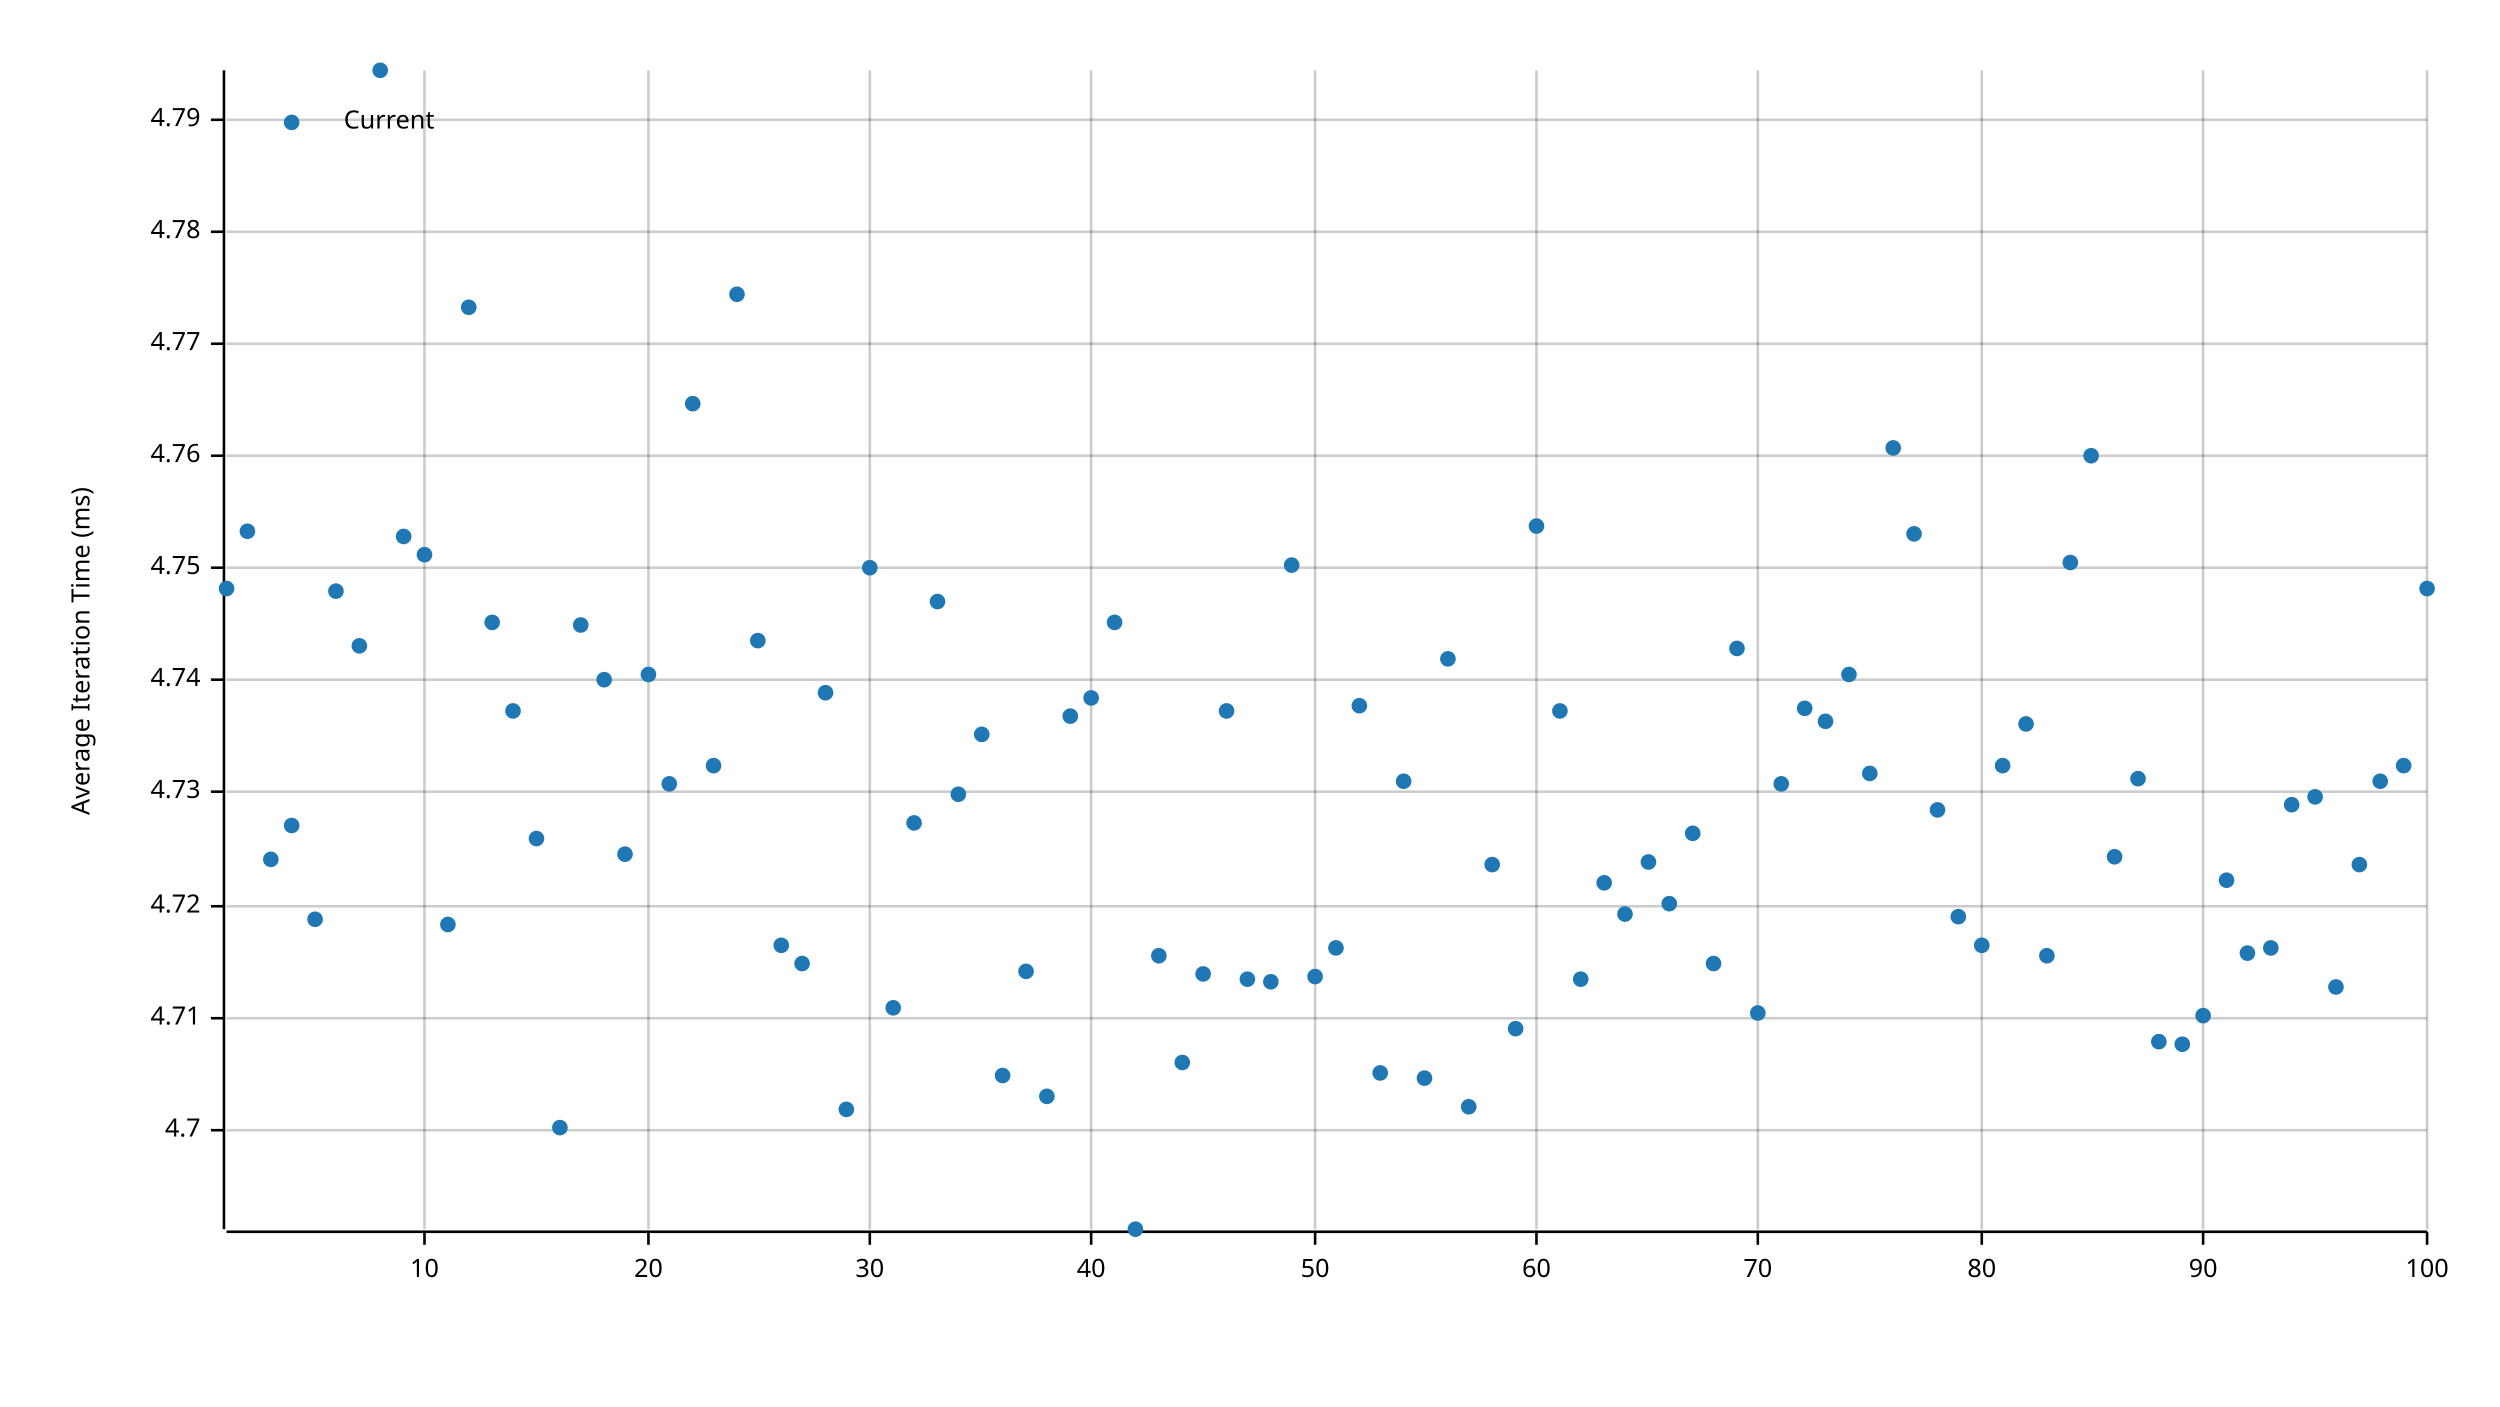
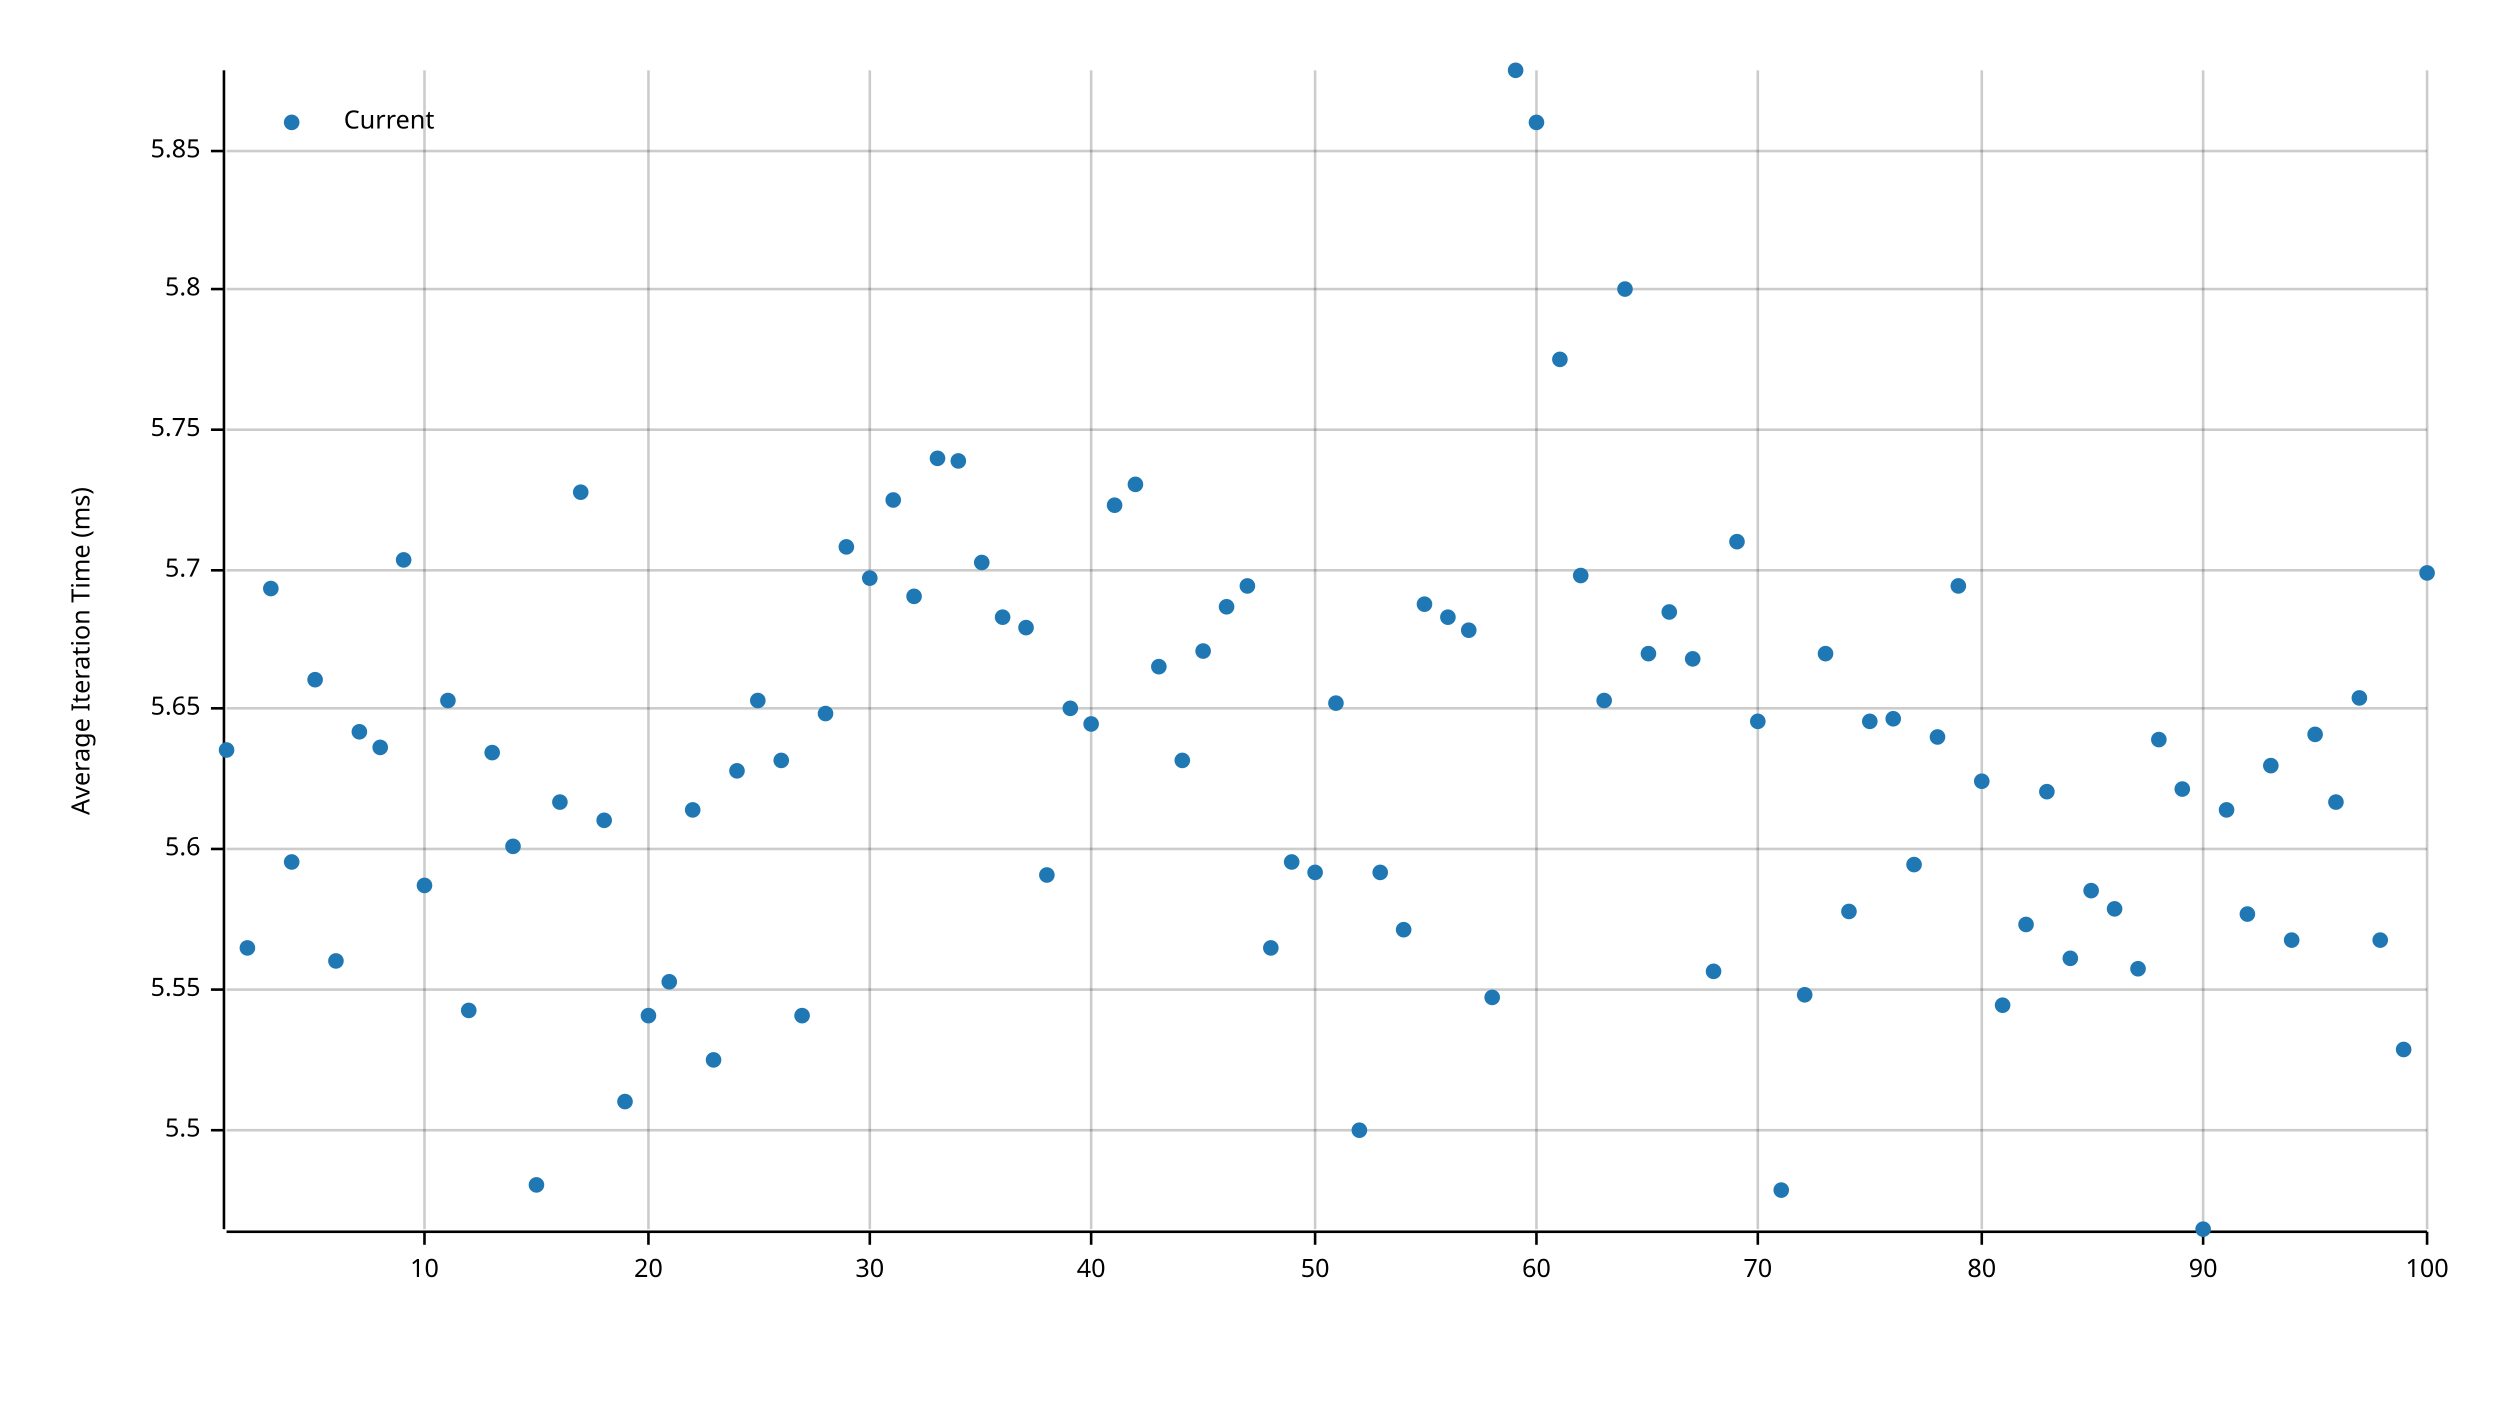
<svg xmlns="http://www.w3.org/2000/svg" width="960" height="540" viewBox="0 0 960 540">
  <text x="27" y="250" dy="0.76em" text-anchor="middle" font-family="sans-serif" font-size="9.677" opacity="1" fill="#000000" transform="rotate(270, 27, 250)">
Average Iteration Time (ms)
</text>
  <line opacity="0.2" stroke="#000000" stroke-width="1" x1="163" y1="472" x2="163" y2="27" />
  <line opacity="0.2" stroke="#000000" stroke-width="1" x1="249" y1="472" x2="249" y2="27" />
  <line opacity="0.2" stroke="#000000" stroke-width="1" x1="334" y1="472" x2="334" y2="27" />
  <line opacity="0.2" stroke="#000000" stroke-width="1" x1="419" y1="472" x2="419" y2="27" />
  <line opacity="0.2" stroke="#000000" stroke-width="1" x1="505" y1="472" x2="505" y2="27" />
  <line opacity="0.2" stroke="#000000" stroke-width="1" x1="590" y1="472" x2="590" y2="27" />
  <line opacity="0.2" stroke="#000000" stroke-width="1" x1="675" y1="472" x2="675" y2="27" />
  <line opacity="0.2" stroke="#000000" stroke-width="1" x1="761" y1="472" x2="761" y2="27" />
  <line opacity="0.2" stroke="#000000" stroke-width="1" x1="846" y1="472" x2="846" y2="27" />
  <line opacity="0.2" stroke="#000000" stroke-width="1" x1="932" y1="472" x2="932" y2="27" />
  <line opacity="0.2" stroke="#000000" stroke-width="1" x1="87" y1="434" x2="932" y2="434" />
-   <line opacity="0.2" stroke="#000000" stroke-width="1" x1="87" y1="391" x2="932" y2="391" />
-   <line opacity="0.2" stroke="#000000" stroke-width="1" x1="87" y1="348" x2="932" y2="348" />
-   <line opacity="0.2" stroke="#000000" stroke-width="1" x1="87" y1="304" x2="932" y2="304" />
-   <line opacity="0.2" stroke="#000000" stroke-width="1" x1="87" y1="261" x2="932" y2="261" />
-   <line opacity="0.2" stroke="#000000" stroke-width="1" x1="87" y1="218" x2="932" y2="218" />
-   <line opacity="0.2" stroke="#000000" stroke-width="1" x1="87" y1="175" x2="932" y2="175" />
-   <line opacity="0.2" stroke="#000000" stroke-width="1" x1="87" y1="132" x2="932" y2="132" />
-   <line opacity="0.2" stroke="#000000" stroke-width="1" x1="87" y1="89" x2="932" y2="89" />
-   <line opacity="0.2" stroke="#000000" stroke-width="1" x1="87" y1="46" x2="932" y2="46" />
+   <line opacity="0.2" stroke="#000000" stroke-width="1" x1="87" y1="380" x2="932" y2="380" />
+   <line opacity="0.2" stroke="#000000" stroke-width="1" x1="87" y1="326" x2="932" y2="326" />
+   <line opacity="0.2" stroke="#000000" stroke-width="1" x1="87" y1="272" x2="932" y2="272" />
+   <line opacity="0.2" stroke="#000000" stroke-width="1" x1="87" y1="219" x2="932" y2="219" />
+   <line opacity="0.2" stroke="#000000" stroke-width="1" x1="87" y1="165" x2="932" y2="165" />
+   <line opacity="0.2" stroke="#000000" stroke-width="1" x1="87" y1="111" x2="932" y2="111" />
+   <line opacity="0.2" stroke="#000000" stroke-width="1" x1="87" y1="58" x2="932" y2="58" />
  <polyline fill="none" opacity="1" stroke="#000000" stroke-width="1" points="86,27 86,472 " />
  <text x="77" y="434" dy="0.5ex" text-anchor="end" font-family="sans-serif" font-size="9.677" opacity="1" fill="#000000">
- 4.7
+ 5.5
</text>
  <polyline fill="none" opacity="1" stroke="#000000" stroke-width="1" points="81,434 86,434 " />
-   <text x="77" y="391" dy="0.5ex" text-anchor="end" font-family="sans-serif" font-size="9.677" opacity="1" fill="#000000">
- 4.71
- </text>
-   <polyline fill="none" opacity="1" stroke="#000000" stroke-width="1" points="81,391 86,391 " />
-   <text x="77" y="348" dy="0.5ex" text-anchor="end" font-family="sans-serif" font-size="9.677" opacity="1" fill="#000000">
- 4.72
- </text>
-   <polyline fill="none" opacity="1" stroke="#000000" stroke-width="1" points="81,348 86,348 " />
-   <text x="77" y="304" dy="0.5ex" text-anchor="end" font-family="sans-serif" font-size="9.677" opacity="1" fill="#000000">
- 4.73
- </text>
-   <polyline fill="none" opacity="1" stroke="#000000" stroke-width="1" points="81,304 86,304 " />
-   <text x="77" y="261" dy="0.5ex" text-anchor="end" font-family="sans-serif" font-size="9.677" opacity="1" fill="#000000">
- 4.74
- </text>
-   <polyline fill="none" opacity="1" stroke="#000000" stroke-width="1" points="81,261 86,261 " />
-   <text x="77" y="218" dy="0.5ex" text-anchor="end" font-family="sans-serif" font-size="9.677" opacity="1" fill="#000000">
- 4.75
- </text>
-   <polyline fill="none" opacity="1" stroke="#000000" stroke-width="1" points="81,218 86,218 " />
-   <text x="77" y="175" dy="0.5ex" text-anchor="end" font-family="sans-serif" font-size="9.677" opacity="1" fill="#000000">
- 4.76
- </text>
-   <polyline fill="none" opacity="1" stroke="#000000" stroke-width="1" points="81,175 86,175 " />
-   <text x="77" y="132" dy="0.5ex" text-anchor="end" font-family="sans-serif" font-size="9.677" opacity="1" fill="#000000">
- 4.77
- </text>
-   <polyline fill="none" opacity="1" stroke="#000000" stroke-width="1" points="81,132 86,132 " />
-   <text x="77" y="89" dy="0.5ex" text-anchor="end" font-family="sans-serif" font-size="9.677" opacity="1" fill="#000000">
- 4.78
- </text>
-   <polyline fill="none" opacity="1" stroke="#000000" stroke-width="1" points="81,89 86,89 " />
-   <text x="77" y="46" dy="0.5ex" text-anchor="end" font-family="sans-serif" font-size="9.677" opacity="1" fill="#000000">
- 4.79
- </text>
-   <polyline fill="none" opacity="1" stroke="#000000" stroke-width="1" points="81,46 86,46 " />
+   <text x="77" y="380" dy="0.5ex" text-anchor="end" font-family="sans-serif" font-size="9.677" opacity="1" fill="#000000">
+ 5.55
+ </text>
+   <polyline fill="none" opacity="1" stroke="#000000" stroke-width="1" points="81,380 86,380 " />
+   <text x="77" y="326" dy="0.5ex" text-anchor="end" font-family="sans-serif" font-size="9.677" opacity="1" fill="#000000">
+ 5.6
+ </text>
+   <polyline fill="none" opacity="1" stroke="#000000" stroke-width="1" points="81,326 86,326 " />
+   <text x="77" y="272" dy="0.5ex" text-anchor="end" font-family="sans-serif" font-size="9.677" opacity="1" fill="#000000">
+ 5.65
+ </text>
+   <polyline fill="none" opacity="1" stroke="#000000" stroke-width="1" points="81,272 86,272 " />
+   <text x="77" y="219" dy="0.5ex" text-anchor="end" font-family="sans-serif" font-size="9.677" opacity="1" fill="#000000">
+ 5.7
+ </text>
+   <polyline fill="none" opacity="1" stroke="#000000" stroke-width="1" points="81,219 86,219 " />
+   <text x="77" y="165" dy="0.5ex" text-anchor="end" font-family="sans-serif" font-size="9.677" opacity="1" fill="#000000">
+ 5.75
+ </text>
+   <polyline fill="none" opacity="1" stroke="#000000" stroke-width="1" points="81,165 86,165 " />
+   <text x="77" y="111" dy="0.5ex" text-anchor="end" font-family="sans-serif" font-size="9.677" opacity="1" fill="#000000">
+ 5.8
+ </text>
+   <polyline fill="none" opacity="1" stroke="#000000" stroke-width="1" points="81,111 86,111 " />
+   <text x="77" y="58" dy="0.5ex" text-anchor="end" font-family="sans-serif" font-size="9.677" opacity="1" fill="#000000">
+ 5.85
+ </text>
+   <polyline fill="none" opacity="1" stroke="#000000" stroke-width="1" points="81,58 86,58 " />
  <polyline fill="none" opacity="1" stroke="#000000" stroke-width="1" points="87,473 932,473 " />
  <text x="163" y="483" dy="0.76em" text-anchor="middle" font-family="sans-serif" font-size="9.677" opacity="1" fill="#000000">
10
</text>
  <polyline fill="none" opacity="1" stroke="#000000" stroke-width="1" points="163,473 163,478 " />
  <text x="249" y="483" dy="0.76em" text-anchor="middle" font-family="sans-serif" font-size="9.677" opacity="1" fill="#000000">
20
</text>
  <polyline fill="none" opacity="1" stroke="#000000" stroke-width="1" points="249,473 249,478 " />
  <text x="334" y="483" dy="0.76em" text-anchor="middle" font-family="sans-serif" font-size="9.677" opacity="1" fill="#000000">
30
</text>
  <polyline fill="none" opacity="1" stroke="#000000" stroke-width="1" points="334,473 334,478 " />
  <text x="419" y="483" dy="0.76em" text-anchor="middle" font-family="sans-serif" font-size="9.677" opacity="1" fill="#000000">
40
</text>
  <polyline fill="none" opacity="1" stroke="#000000" stroke-width="1" points="419,473 419,478 " />
  <text x="505" y="483" dy="0.76em" text-anchor="middle" font-family="sans-serif" font-size="9.677" opacity="1" fill="#000000">
50
</text>
  <polyline fill="none" opacity="1" stroke="#000000" stroke-width="1" points="505,473 505,478 " />
  <text x="590" y="483" dy="0.76em" text-anchor="middle" font-family="sans-serif" font-size="9.677" opacity="1" fill="#000000">
60
</text>
  <polyline fill="none" opacity="1" stroke="#000000" stroke-width="1" points="590,473 590,478 " />
  <text x="675" y="483" dy="0.76em" text-anchor="middle" font-family="sans-serif" font-size="9.677" opacity="1" fill="#000000">
70
</text>
  <polyline fill="none" opacity="1" stroke="#000000" stroke-width="1" points="675,473 675,478 " />
  <text x="761" y="483" dy="0.76em" text-anchor="middle" font-family="sans-serif" font-size="9.677" opacity="1" fill="#000000">
80
</text>
  <polyline fill="none" opacity="1" stroke="#000000" stroke-width="1" points="761,473 761,478 " />
  <text x="846" y="483" dy="0.76em" text-anchor="middle" font-family="sans-serif" font-size="9.677" opacity="1" fill="#000000">
90
</text>
  <polyline fill="none" opacity="1" stroke="#000000" stroke-width="1" points="846,473 846,478 " />
  <text x="932" y="483" dy="0.76em" text-anchor="middle" font-family="sans-serif" font-size="9.677" opacity="1" fill="#000000">
100
</text>
  <polyline fill="none" opacity="1" stroke="#000000" stroke-width="1" points="932,473 932,478 " />
-   <circle cx="87" cy="226" r="3" opacity="1" fill="#1F78B4" stroke="none" stroke-width="1" />
-   <circle cx="95" cy="204" r="3" opacity="1" fill="#1F78B4" stroke="none" stroke-width="1" />
-   <circle cx="104" cy="330" r="3" opacity="1" fill="#1F78B4" stroke="none" stroke-width="1" />
-   <circle cx="112" cy="317" r="3" opacity="1" fill="#1F78B4" stroke="none" stroke-width="1" />
-   <circle cx="121" cy="353" r="3" opacity="1" fill="#1F78B4" stroke="none" stroke-width="1" />
-   <circle cx="129" cy="227" r="3" opacity="1" fill="#1F78B4" stroke="none" stroke-width="1" />
-   <circle cx="138" cy="248" r="3" opacity="1" fill="#1F78B4" stroke="none" stroke-width="1" />
-   <circle cx="146" cy="27" r="3" opacity="1" fill="#1F78B4" stroke="none" stroke-width="1" />
-   <circle cx="155" cy="206" r="3" opacity="1" fill="#1F78B4" stroke="none" stroke-width="1" />
-   <circle cx="163" cy="213" r="3" opacity="1" fill="#1F78B4" stroke="none" stroke-width="1" />
-   <circle cx="172" cy="355" r="3" opacity="1" fill="#1F78B4" stroke="none" stroke-width="1" />
-   <circle cx="180" cy="118" r="3" opacity="1" fill="#1F78B4" stroke="none" stroke-width="1" />
-   <circle cx="189" cy="239" r="3" opacity="1" fill="#1F78B4" stroke="none" stroke-width="1" />
-   <circle cx="197" cy="273" r="3" opacity="1" fill="#1F78B4" stroke="none" stroke-width="1" />
-   <circle cx="206" cy="322" r="3" opacity="1" fill="#1F78B4" stroke="none" stroke-width="1" />
-   <circle cx="215" cy="433" r="3" opacity="1" fill="#1F78B4" stroke="none" stroke-width="1" />
-   <circle cx="223" cy="240" r="3" opacity="1" fill="#1F78B4" stroke="none" stroke-width="1" />
-   <circle cx="232" cy="261" r="3" opacity="1" fill="#1F78B4" stroke="none" stroke-width="1" />
-   <circle cx="240" cy="328" r="3" opacity="1" fill="#1F78B4" stroke="none" stroke-width="1" />
-   <circle cx="249" cy="259" r="3" opacity="1" fill="#1F78B4" stroke="none" stroke-width="1" />
-   <circle cx="257" cy="301" r="3" opacity="1" fill="#1F78B4" stroke="none" stroke-width="1" />
-   <circle cx="266" cy="155" r="3" opacity="1" fill="#1F78B4" stroke="none" stroke-width="1" />
-   <circle cx="274" cy="294" r="3" opacity="1" fill="#1F78B4" stroke="none" stroke-width="1" />
-   <circle cx="283" cy="113" r="3" opacity="1" fill="#1F78B4" stroke="none" stroke-width="1" />
-   <circle cx="291" cy="246" r="3" opacity="1" fill="#1F78B4" stroke="none" stroke-width="1" />
-   <circle cx="300" cy="363" r="3" opacity="1" fill="#1F78B4" stroke="none" stroke-width="1" />
-   <circle cx="308" cy="370" r="3" opacity="1" fill="#1F78B4" stroke="none" stroke-width="1" />
-   <circle cx="317" cy="266" r="3" opacity="1" fill="#1F78B4" stroke="none" stroke-width="1" />
-   <circle cx="325" cy="426" r="3" opacity="1" fill="#1F78B4" stroke="none" stroke-width="1" />
-   <circle cx="334" cy="218" r="3" opacity="1" fill="#1F78B4" stroke="none" stroke-width="1" />
-   <circle cx="343" cy="387" r="3" opacity="1" fill="#1F78B4" stroke="none" stroke-width="1" />
-   <circle cx="351" cy="316" r="3" opacity="1" fill="#1F78B4" stroke="none" stroke-width="1" />
-   <circle cx="360" cy="231" r="3" opacity="1" fill="#1F78B4" stroke="none" stroke-width="1" />
-   <circle cx="368" cy="305" r="3" opacity="1" fill="#1F78B4" stroke="none" stroke-width="1" />
-   <circle cx="377" cy="282" r="3" opacity="1" fill="#1F78B4" stroke="none" stroke-width="1" />
-   <circle cx="385" cy="413" r="3" opacity="1" fill="#1F78B4" stroke="none" stroke-width="1" />
-   <circle cx="394" cy="373" r="3" opacity="1" fill="#1F78B4" stroke="none" stroke-width="1" />
-   <circle cx="402" cy="421" r="3" opacity="1" fill="#1F78B4" stroke="none" stroke-width="1" />
-   <circle cx="411" cy="275" r="3" opacity="1" fill="#1F78B4" stroke="none" stroke-width="1" />
-   <circle cx="419" cy="268" r="3" opacity="1" fill="#1F78B4" stroke="none" stroke-width="1" />
-   <circle cx="428" cy="239" r="3" opacity="1" fill="#1F78B4" stroke="none" stroke-width="1" />
-   <circle cx="436" cy="472" r="3" opacity="1" fill="#1F78B4" stroke="none" stroke-width="1" />
-   <circle cx="445" cy="367" r="3" opacity="1" fill="#1F78B4" stroke="none" stroke-width="1" />
-   <circle cx="454" cy="408" r="3" opacity="1" fill="#1F78B4" stroke="none" stroke-width="1" />
-   <circle cx="462" cy="374" r="3" opacity="1" fill="#1F78B4" stroke="none" stroke-width="1" />
-   <circle cx="471" cy="273" r="3" opacity="1" fill="#1F78B4" stroke="none" stroke-width="1" />
-   <circle cx="479" cy="376" r="3" opacity="1" fill="#1F78B4" stroke="none" stroke-width="1" />
-   <circle cx="488" cy="377" r="3" opacity="1" fill="#1F78B4" stroke="none" stroke-width="1" />
-   <circle cx="496" cy="217" r="3" opacity="1" fill="#1F78B4" stroke="none" stroke-width="1" />
-   <circle cx="505" cy="375" r="3" opacity="1" fill="#1F78B4" stroke="none" stroke-width="1" />
-   <circle cx="513" cy="364" r="3" opacity="1" fill="#1F78B4" stroke="none" stroke-width="1" />
-   <circle cx="522" cy="271" r="3" opacity="1" fill="#1F78B4" stroke="none" stroke-width="1" />
-   <circle cx="530" cy="412" r="3" opacity="1" fill="#1F78B4" stroke="none" stroke-width="1" />
-   <circle cx="539" cy="300" r="3" opacity="1" fill="#1F78B4" stroke="none" stroke-width="1" />
-   <circle cx="547" cy="414" r="3" opacity="1" fill="#1F78B4" stroke="none" stroke-width="1" />
-   <circle cx="556" cy="253" r="3" opacity="1" fill="#1F78B4" stroke="none" stroke-width="1" />
-   <circle cx="564" cy="425" r="3" opacity="1" fill="#1F78B4" stroke="none" stroke-width="1" />
-   <circle cx="573" cy="332" r="3" opacity="1" fill="#1F78B4" stroke="none" stroke-width="1" />
-   <circle cx="582" cy="395" r="3" opacity="1" fill="#1F78B4" stroke="none" stroke-width="1" />
-   <circle cx="590" cy="202" r="3" opacity="1" fill="#1F78B4" stroke="none" stroke-width="1" />
-   <circle cx="599" cy="273" r="3" opacity="1" fill="#1F78B4" stroke="none" stroke-width="1" />
-   <circle cx="607" cy="376" r="3" opacity="1" fill="#1F78B4" stroke="none" stroke-width="1" />
-   <circle cx="616" cy="339" r="3" opacity="1" fill="#1F78B4" stroke="none" stroke-width="1" />
-   <circle cx="624" cy="351" r="3" opacity="1" fill="#1F78B4" stroke="none" stroke-width="1" />
-   <circle cx="633" cy="331" r="3" opacity="1" fill="#1F78B4" stroke="none" stroke-width="1" />
-   <circle cx="641" cy="347" r="3" opacity="1" fill="#1F78B4" stroke="none" stroke-width="1" />
-   <circle cx="650" cy="320" r="3" opacity="1" fill="#1F78B4" stroke="none" stroke-width="1" />
-   <circle cx="658" cy="370" r="3" opacity="1" fill="#1F78B4" stroke="none" stroke-width="1" />
-   <circle cx="667" cy="249" r="3" opacity="1" fill="#1F78B4" stroke="none" stroke-width="1" />
-   <circle cx="675" cy="389" r="3" opacity="1" fill="#1F78B4" stroke="none" stroke-width="1" />
-   <circle cx="684" cy="301" r="3" opacity="1" fill="#1F78B4" stroke="none" stroke-width="1" />
-   <circle cx="693" cy="272" r="3" opacity="1" fill="#1F78B4" stroke="none" stroke-width="1" />
-   <circle cx="701" cy="277" r="3" opacity="1" fill="#1F78B4" stroke="none" stroke-width="1" />
-   <circle cx="710" cy="259" r="3" opacity="1" fill="#1F78B4" stroke="none" stroke-width="1" />
-   <circle cx="718" cy="297" r="3" opacity="1" fill="#1F78B4" stroke="none" stroke-width="1" />
-   <circle cx="727" cy="172" r="3" opacity="1" fill="#1F78B4" stroke="none" stroke-width="1" />
-   <circle cx="735" cy="205" r="3" opacity="1" fill="#1F78B4" stroke="none" stroke-width="1" />
-   <circle cx="744" cy="311" r="3" opacity="1" fill="#1F78B4" stroke="none" stroke-width="1" />
-   <circle cx="752" cy="352" r="3" opacity="1" fill="#1F78B4" stroke="none" stroke-width="1" />
-   <circle cx="761" cy="363" r="3" opacity="1" fill="#1F78B4" stroke="none" stroke-width="1" />
-   <circle cx="769" cy="294" r="3" opacity="1" fill="#1F78B4" stroke="none" stroke-width="1" />
-   <circle cx="778" cy="278" r="3" opacity="1" fill="#1F78B4" stroke="none" stroke-width="1" />
-   <circle cx="786" cy="367" r="3" opacity="1" fill="#1F78B4" stroke="none" stroke-width="1" />
-   <circle cx="795" cy="216" r="3" opacity="1" fill="#1F78B4" stroke="none" stroke-width="1" />
-   <circle cx="803" cy="175" r="3" opacity="1" fill="#1F78B4" stroke="none" stroke-width="1" />
-   <circle cx="812" cy="329" r="3" opacity="1" fill="#1F78B4" stroke="none" stroke-width="1" />
-   <circle cx="821" cy="299" r="3" opacity="1" fill="#1F78B4" stroke="none" stroke-width="1" />
-   <circle cx="829" cy="400" r="3" opacity="1" fill="#1F78B4" stroke="none" stroke-width="1" />
-   <circle cx="838" cy="401" r="3" opacity="1" fill="#1F78B4" stroke="none" stroke-width="1" />
-   <circle cx="846" cy="390" r="3" opacity="1" fill="#1F78B4" stroke="none" stroke-width="1" />
-   <circle cx="855" cy="338" r="3" opacity="1" fill="#1F78B4" stroke="none" stroke-width="1" />
-   <circle cx="863" cy="366" r="3" opacity="1" fill="#1F78B4" stroke="none" stroke-width="1" />
-   <circle cx="872" cy="364" r="3" opacity="1" fill="#1F78B4" stroke="none" stroke-width="1" />
-   <circle cx="880" cy="309" r="3" opacity="1" fill="#1F78B4" stroke="none" stroke-width="1" />
-   <circle cx="889" cy="306" r="3" opacity="1" fill="#1F78B4" stroke="none" stroke-width="1" />
-   <circle cx="897" cy="379" r="3" opacity="1" fill="#1F78B4" stroke="none" stroke-width="1" />
-   <circle cx="906" cy="332" r="3" opacity="1" fill="#1F78B4" stroke="none" stroke-width="1" />
-   <circle cx="914" cy="300" r="3" opacity="1" fill="#1F78B4" stroke="none" stroke-width="1" />
-   <circle cx="923" cy="294" r="3" opacity="1" fill="#1F78B4" stroke="none" stroke-width="1" />
-   <circle cx="932" cy="226" r="3" opacity="1" fill="#1F78B4" stroke="none" stroke-width="1" />
+   <circle cx="87" cy="288" r="3" opacity="1" fill="#1F78B4" stroke="none" stroke-width="1" />
+   <circle cx="95" cy="364" r="3" opacity="1" fill="#1F78B4" stroke="none" stroke-width="1" />
+   <circle cx="104" cy="226" r="3" opacity="1" fill="#1F78B4" stroke="none" stroke-width="1" />
+   <circle cx="112" cy="331" r="3" opacity="1" fill="#1F78B4" stroke="none" stroke-width="1" />
+   <circle cx="121" cy="261" r="3" opacity="1" fill="#1F78B4" stroke="none" stroke-width="1" />
+   <circle cx="129" cy="369" r="3" opacity="1" fill="#1F78B4" stroke="none" stroke-width="1" />
+   <circle cx="138" cy="281" r="3" opacity="1" fill="#1F78B4" stroke="none" stroke-width="1" />
+   <circle cx="146" cy="287" r="3" opacity="1" fill="#1F78B4" stroke="none" stroke-width="1" />
+   <circle cx="155" cy="215" r="3" opacity="1" fill="#1F78B4" stroke="none" stroke-width="1" />
+   <circle cx="163" cy="340" r="3" opacity="1" fill="#1F78B4" stroke="none" stroke-width="1" />
+   <circle cx="172" cy="269" r="3" opacity="1" fill="#1F78B4" stroke="none" stroke-width="1" />
+   <circle cx="180" cy="388" r="3" opacity="1" fill="#1F78B4" stroke="none" stroke-width="1" />
+   <circle cx="189" cy="289" r="3" opacity="1" fill="#1F78B4" stroke="none" stroke-width="1" />
+   <circle cx="197" cy="325" r="3" opacity="1" fill="#1F78B4" stroke="none" stroke-width="1" />
+   <circle cx="206" cy="455" r="3" opacity="1" fill="#1F78B4" stroke="none" stroke-width="1" />
+   <circle cx="215" cy="308" r="3" opacity="1" fill="#1F78B4" stroke="none" stroke-width="1" />
+   <circle cx="223" cy="189" r="3" opacity="1" fill="#1F78B4" stroke="none" stroke-width="1" />
+   <circle cx="232" cy="315" r="3" opacity="1" fill="#1F78B4" stroke="none" stroke-width="1" />
+   <circle cx="240" cy="423" r="3" opacity="1" fill="#1F78B4" stroke="none" stroke-width="1" />
+   <circle cx="249" cy="390" r="3" opacity="1" fill="#1F78B4" stroke="none" stroke-width="1" />
+   <circle cx="257" cy="377" r="3" opacity="1" fill="#1F78B4" stroke="none" stroke-width="1" />
+   <circle cx="266" cy="311" r="3" opacity="1" fill="#1F78B4" stroke="none" stroke-width="1" />
+   <circle cx="274" cy="407" r="3" opacity="1" fill="#1F78B4" stroke="none" stroke-width="1" />
+   <circle cx="283" cy="296" r="3" opacity="1" fill="#1F78B4" stroke="none" stroke-width="1" />
+   <circle cx="291" cy="269" r="3" opacity="1" fill="#1F78B4" stroke="none" stroke-width="1" />
+   <circle cx="300" cy="292" r="3" opacity="1" fill="#1F78B4" stroke="none" stroke-width="1" />
+   <circle cx="308" cy="390" r="3" opacity="1" fill="#1F78B4" stroke="none" stroke-width="1" />
+   <circle cx="317" cy="274" r="3" opacity="1" fill="#1F78B4" stroke="none" stroke-width="1" />
+   <circle cx="325" cy="210" r="3" opacity="1" fill="#1F78B4" stroke="none" stroke-width="1" />
+   <circle cx="334" cy="222" r="3" opacity="1" fill="#1F78B4" stroke="none" stroke-width="1" />
+   <circle cx="343" cy="192" r="3" opacity="1" fill="#1F78B4" stroke="none" stroke-width="1" />
+   <circle cx="351" cy="229" r="3" opacity="1" fill="#1F78B4" stroke="none" stroke-width="1" />
+   <circle cx="360" cy="176" r="3" opacity="1" fill="#1F78B4" stroke="none" stroke-width="1" />
+   <circle cx="368" cy="177" r="3" opacity="1" fill="#1F78B4" stroke="none" stroke-width="1" />
+   <circle cx="377" cy="216" r="3" opacity="1" fill="#1F78B4" stroke="none" stroke-width="1" />
+   <circle cx="385" cy="237" r="3" opacity="1" fill="#1F78B4" stroke="none" stroke-width="1" />
+   <circle cx="394" cy="241" r="3" opacity="1" fill="#1F78B4" stroke="none" stroke-width="1" />
+   <circle cx="402" cy="336" r="3" opacity="1" fill="#1F78B4" stroke="none" stroke-width="1" />
+   <circle cx="411" cy="272" r="3" opacity="1" fill="#1F78B4" stroke="none" stroke-width="1" />
+   <circle cx="419" cy="278" r="3" opacity="1" fill="#1F78B4" stroke="none" stroke-width="1" />
+   <circle cx="428" cy="194" r="3" opacity="1" fill="#1F78B4" stroke="none" stroke-width="1" />
+   <circle cx="436" cy="186" r="3" opacity="1" fill="#1F78B4" stroke="none" stroke-width="1" />
+   <circle cx="445" cy="256" r="3" opacity="1" fill="#1F78B4" stroke="none" stroke-width="1" />
+   <circle cx="454" cy="292" r="3" opacity="1" fill="#1F78B4" stroke="none" stroke-width="1" />
+   <circle cx="462" cy="250" r="3" opacity="1" fill="#1F78B4" stroke="none" stroke-width="1" />
+   <circle cx="471" cy="233" r="3" opacity="1" fill="#1F78B4" stroke="none" stroke-width="1" />
+   <circle cx="479" cy="225" r="3" opacity="1" fill="#1F78B4" stroke="none" stroke-width="1" />
+   <circle cx="488" cy="364" r="3" opacity="1" fill="#1F78B4" stroke="none" stroke-width="1" />
+   <circle cx="496" cy="331" r="3" opacity="1" fill="#1F78B4" stroke="none" stroke-width="1" />
+   <circle cx="505" cy="335" r="3" opacity="1" fill="#1F78B4" stroke="none" stroke-width="1" />
+   <circle cx="513" cy="270" r="3" opacity="1" fill="#1F78B4" stroke="none" stroke-width="1" />
+   <circle cx="522" cy="434" r="3" opacity="1" fill="#1F78B4" stroke="none" stroke-width="1" />
+   <circle cx="530" cy="335" r="3" opacity="1" fill="#1F78B4" stroke="none" stroke-width="1" />
+   <circle cx="539" cy="357" r="3" opacity="1" fill="#1F78B4" stroke="none" stroke-width="1" />
+   <circle cx="547" cy="232" r="3" opacity="1" fill="#1F78B4" stroke="none" stroke-width="1" />
+   <circle cx="556" cy="237" r="3" opacity="1" fill="#1F78B4" stroke="none" stroke-width="1" />
+   <circle cx="564" cy="242" r="3" opacity="1" fill="#1F78B4" stroke="none" stroke-width="1" />
+   <circle cx="573" cy="383" r="3" opacity="1" fill="#1F78B4" stroke="none" stroke-width="1" />
+   <circle cx="582" cy="27" r="3" opacity="1" fill="#1F78B4" stroke="none" stroke-width="1" />
+   <circle cx="590" cy="47" r="3" opacity="1" fill="#1F78B4" stroke="none" stroke-width="1" />
+   <circle cx="599" cy="138" r="3" opacity="1" fill="#1F78B4" stroke="none" stroke-width="1" />
+   <circle cx="607" cy="221" r="3" opacity="1" fill="#1F78B4" stroke="none" stroke-width="1" />
+   <circle cx="616" cy="269" r="3" opacity="1" fill="#1F78B4" stroke="none" stroke-width="1" />
+   <circle cx="624" cy="111" r="3" opacity="1" fill="#1F78B4" stroke="none" stroke-width="1" />
+   <circle cx="633" cy="251" r="3" opacity="1" fill="#1F78B4" stroke="none" stroke-width="1" />
+   <circle cx="641" cy="235" r="3" opacity="1" fill="#1F78B4" stroke="none" stroke-width="1" />
+   <circle cx="650" cy="253" r="3" opacity="1" fill="#1F78B4" stroke="none" stroke-width="1" />
+   <circle cx="658" cy="373" r="3" opacity="1" fill="#1F78B4" stroke="none" stroke-width="1" />
+   <circle cx="667" cy="208" r="3" opacity="1" fill="#1F78B4" stroke="none" stroke-width="1" />
+   <circle cx="675" cy="277" r="3" opacity="1" fill="#1F78B4" stroke="none" stroke-width="1" />
+   <circle cx="684" cy="457" r="3" opacity="1" fill="#1F78B4" stroke="none" stroke-width="1" />
+   <circle cx="693" cy="382" r="3" opacity="1" fill="#1F78B4" stroke="none" stroke-width="1" />
+   <circle cx="701" cy="251" r="3" opacity="1" fill="#1F78B4" stroke="none" stroke-width="1" />
+   <circle cx="710" cy="350" r="3" opacity="1" fill="#1F78B4" stroke="none" stroke-width="1" />
+   <circle cx="718" cy="277" r="3" opacity="1" fill="#1F78B4" stroke="none" stroke-width="1" />
+   <circle cx="727" cy="276" r="3" opacity="1" fill="#1F78B4" stroke="none" stroke-width="1" />
+   <circle cx="735" cy="332" r="3" opacity="1" fill="#1F78B4" stroke="none" stroke-width="1" />
+   <circle cx="744" cy="283" r="3" opacity="1" fill="#1F78B4" stroke="none" stroke-width="1" />
+   <circle cx="752" cy="225" r="3" opacity="1" fill="#1F78B4" stroke="none" stroke-width="1" />
+   <circle cx="761" cy="300" r="3" opacity="1" fill="#1F78B4" stroke="none" stroke-width="1" />
+   <circle cx="769" cy="386" r="3" opacity="1" fill="#1F78B4" stroke="none" stroke-width="1" />
+   <circle cx="778" cy="355" r="3" opacity="1" fill="#1F78B4" stroke="none" stroke-width="1" />
+   <circle cx="786" cy="304" r="3" opacity="1" fill="#1F78B4" stroke="none" stroke-width="1" />
+   <circle cx="795" cy="368" r="3" opacity="1" fill="#1F78B4" stroke="none" stroke-width="1" />
+   <circle cx="803" cy="342" r="3" opacity="1" fill="#1F78B4" stroke="none" stroke-width="1" />
+   <circle cx="812" cy="349" r="3" opacity="1" fill="#1F78B4" stroke="none" stroke-width="1" />
+   <circle cx="821" cy="372" r="3" opacity="1" fill="#1F78B4" stroke="none" stroke-width="1" />
+   <circle cx="829" cy="284" r="3" opacity="1" fill="#1F78B4" stroke="none" stroke-width="1" />
+   <circle cx="838" cy="303" r="3" opacity="1" fill="#1F78B4" stroke="none" stroke-width="1" />
+   <circle cx="846" cy="472" r="3" opacity="1" fill="#1F78B4" stroke="none" stroke-width="1" />
+   <circle cx="855" cy="311" r="3" opacity="1" fill="#1F78B4" stroke="none" stroke-width="1" />
+   <circle cx="863" cy="351" r="3" opacity="1" fill="#1F78B4" stroke="none" stroke-width="1" />
+   <circle cx="872" cy="294" r="3" opacity="1" fill="#1F78B4" stroke="none" stroke-width="1" />
+   <circle cx="880" cy="361" r="3" opacity="1" fill="#1F78B4" stroke="none" stroke-width="1" />
+   <circle cx="889" cy="282" r="3" opacity="1" fill="#1F78B4" stroke="none" stroke-width="1" />
+   <circle cx="897" cy="308" r="3" opacity="1" fill="#1F78B4" stroke="none" stroke-width="1" />
+   <circle cx="906" cy="268" r="3" opacity="1" fill="#1F78B4" stroke="none" stroke-width="1" />
+   <circle cx="914" cy="361" r="3" opacity="1" fill="#1F78B4" stroke="none" stroke-width="1" />
+   <circle cx="923" cy="403" r="3" opacity="1" fill="#1F78B4" stroke="none" stroke-width="1" />
+   <circle cx="932" cy="220" r="3" opacity="1" fill="#1F78B4" stroke="none" stroke-width="1" />
  <text x="132" y="42" dy="0.76em" text-anchor="start" font-family="sans-serif" font-size="9.677" opacity="1" fill="#000000">
Current
</text>
  <circle cx="112" cy="47" r="3" opacity="1" fill="#1F78B4" stroke="none" stroke-width="1" />
</svg>
